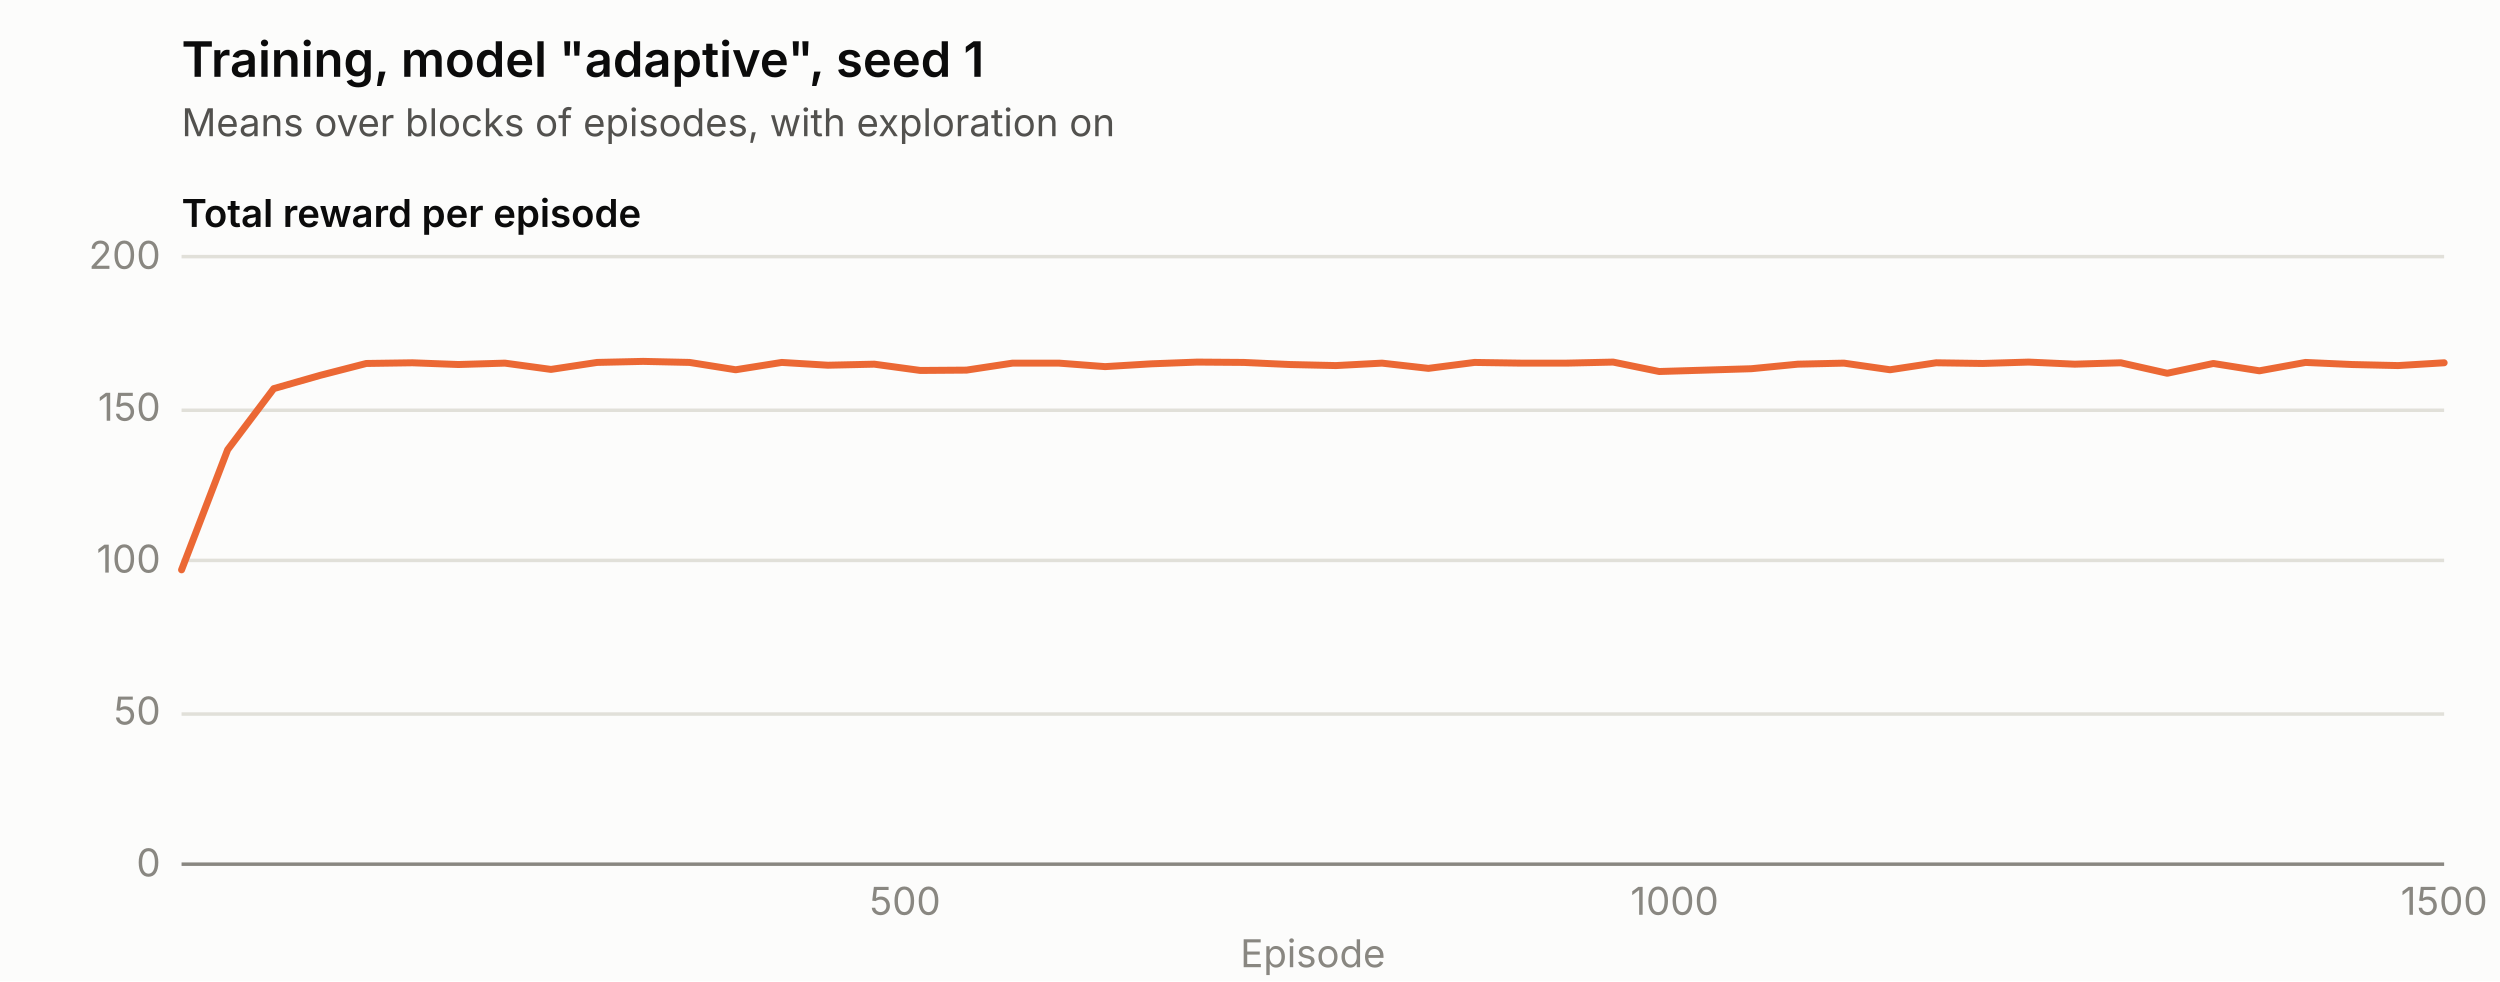
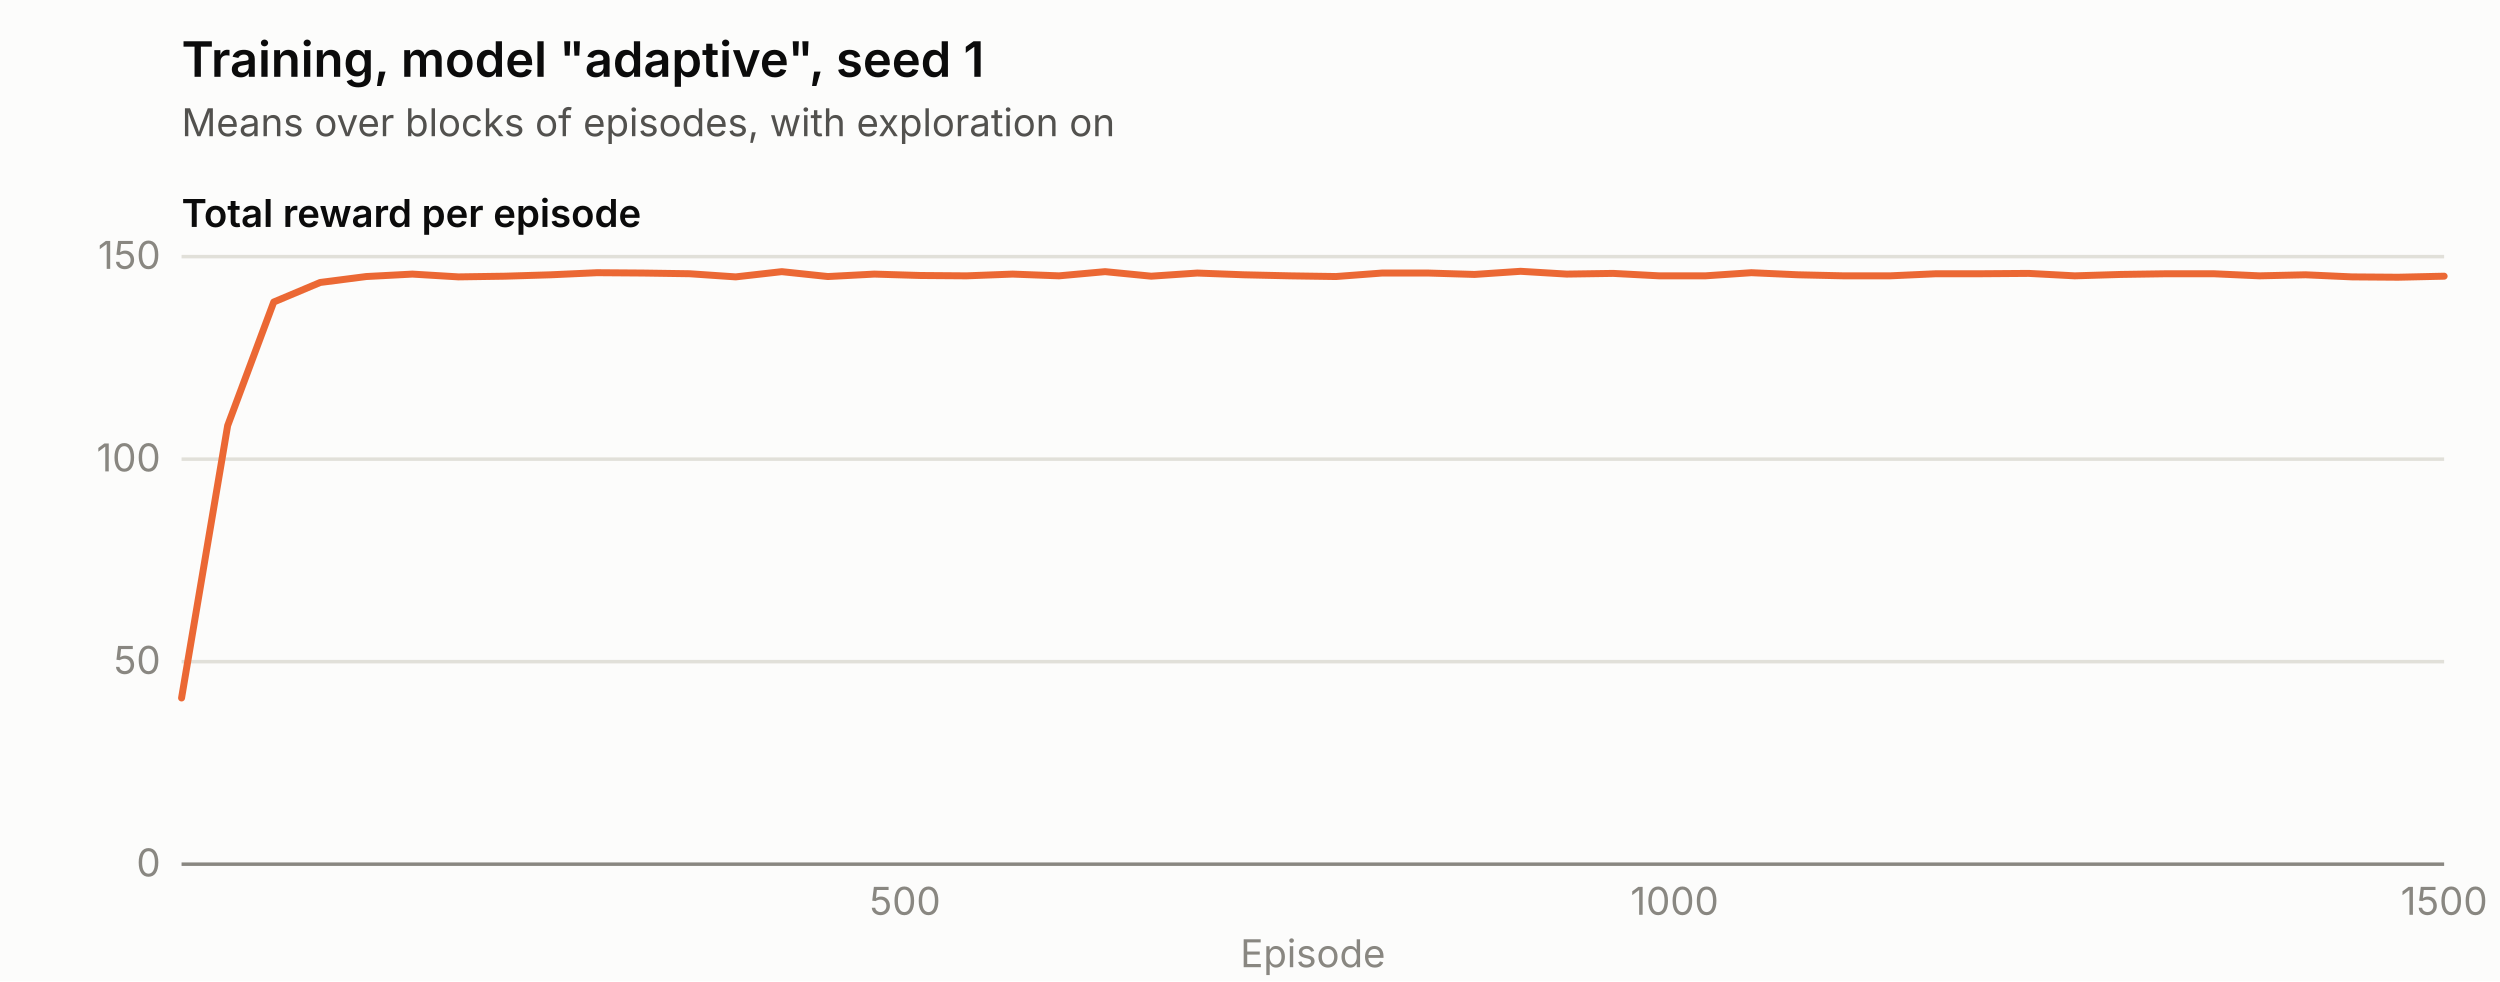
<svg xmlns="http://www.w3.org/2000/svg" viewBox="0 0 716 281" width="716" height="281" font-family="system-ui, -apple-system, &quot;Segoe UI&quot;, sans-serif">
  <rect width="716" height="281" fill="#fcfcfb" />
  <text x="52.0" y="22.0" font-size="14" font-weight="600" fill="#0b0b0b" text-anchor="start">Training, model "adaptive", seed 1</text>
  <text x="52.0" y="39.0" font-size="11" font-weight="400" fill="#52514e" text-anchor="start">Means over blocks of episodes, with exploration on</text>
  <text x="52.0" y="65.0" font-size="11" font-weight="600" fill="#0b0b0b" text-anchor="start">Total reward per episode</text>
  <line x1="52" x2="700" y1="247.5" y2="247.5" stroke="#898781" stroke-width="1" />
  <text x="46.0" y="251.0" font-size="11" font-weight="400" fill="#898781" text-anchor="end">0</text>
-   <line x1="52" x2="700" y1="204.5" y2="204.5" stroke="#e1e0d9" stroke-width="1" />
-   <text x="46.0" y="207.5" font-size="11" font-weight="400" fill="#898781" text-anchor="end">50</text>
-   <line x1="52" x2="700" y1="160.5" y2="160.5" stroke="#e1e0d9" stroke-width="1" />
-   <text x="46.0" y="164.0" font-size="11" font-weight="400" fill="#898781" text-anchor="end">100</text>
-   <line x1="52" x2="700" y1="117.5" y2="117.5" stroke="#e1e0d9" stroke-width="1" />
-   <text x="46.0" y="120.5" font-size="11" font-weight="400" fill="#898781" text-anchor="end">150</text>
+   <line x1="52" x2="700" y1="189.5" y2="189.5" stroke="#e1e0d9" stroke-width="1" />
+   <text x="46.0" y="193.0" font-size="11" font-weight="400" fill="#898781" text-anchor="end">50</text>
+   <line x1="52" x2="700" y1="131.5" y2="131.5" stroke="#e1e0d9" stroke-width="1" />
+   <text x="46.0" y="135.0" font-size="11" font-weight="400" fill="#898781" text-anchor="end">100</text>
  <line x1="52" x2="700" y1="73.5" y2="73.5" stroke="#e1e0d9" stroke-width="1" />
-   <text x="46.0" y="77.0" font-size="11" font-weight="400" fill="#898781" text-anchor="end">200</text>
+   <text x="46.0" y="77.0" font-size="11" font-weight="400" fill="#898781" text-anchor="end">150</text>
  <text x="259.2" y="262.0" font-size="11" font-weight="400" fill="#898781" text-anchor="middle">500</text>
  <text x="479.6" y="262.0" font-size="11" font-weight="400" fill="#898781" text-anchor="middle">1000</text>
  <text x="700.0" y="262.0" font-size="11" font-weight="400" fill="#898781" text-anchor="middle">1500</text>
-   <polyline points="52.0,163.2 65.2,128.8 78.4,111.3 91.7,107.5 104.9,104.1 118.1,103.9 131.3,104.4 144.6,104.0 157.8,105.8 171.0,103.8 184.2,103.5 197.5,103.8 210.7,105.9 223.9,103.8 237.1,104.6 250.4,104.3 263.6,106.1 276.8,106.0 290.0,104.0 303.3,104.0 316.5,105.0 329.7,104.2 342.9,103.7 356.2,103.8 369.4,104.4 382.6,104.7 395.8,104.0 409.1,105.5 422.3,103.8 435.5,104.0 448.7,104.0 462.0,103.7 475.2,106.4 488.4,106.0 501.6,105.6 514.9,104.3 528.1,104.0 541.3,105.9 554.5,103.9 567.8,104.1 581.0,103.7 594.2,104.3 607.4,103.9 620.7,106.9 633.9,104.1 647.1,106.2 660.3,103.8 673.6,104.4 686.8,104.7 700.0,103.9" fill="none" stroke="#eb6834" stroke-width="2" stroke-linejoin="round" stroke-linecap="round" />
+   <polyline points="52.0,199.9 65.2,121.9 78.4,86.5 91.7,80.9 104.9,79.2 118.1,78.5 131.3,79.3 144.6,79.1 157.8,78.7 171.0,78.1 184.2,78.2 197.5,78.4 210.7,79.3 223.9,77.8 237.1,79.2 250.4,78.5 263.6,78.9 276.8,79.0 290.0,78.5 303.3,79.0 316.5,77.8 329.7,79.1 342.9,78.2 356.2,78.7 369.4,79.0 382.6,79.2 395.8,78.2 409.1,78.2 422.3,78.6 435.5,77.7 448.7,78.5 462.0,78.3 475.2,79.0 488.4,79.0 501.6,78.1 514.9,78.7 528.1,79.0 541.3,79.0 554.5,78.4 567.8,78.4 581.0,78.3 594.2,79.0 607.4,78.6 620.7,78.4 633.9,78.4 647.1,79.0 660.3,78.7 673.6,79.3 686.8,79.4 700.0,79.1" fill="none" stroke="#eb6834" stroke-width="2" stroke-linejoin="round" stroke-linecap="round" />
  <text x="376.0" y="277.0" font-size="11" font-weight="400" fill="#898781" text-anchor="middle">Episode</text>
</svg>
